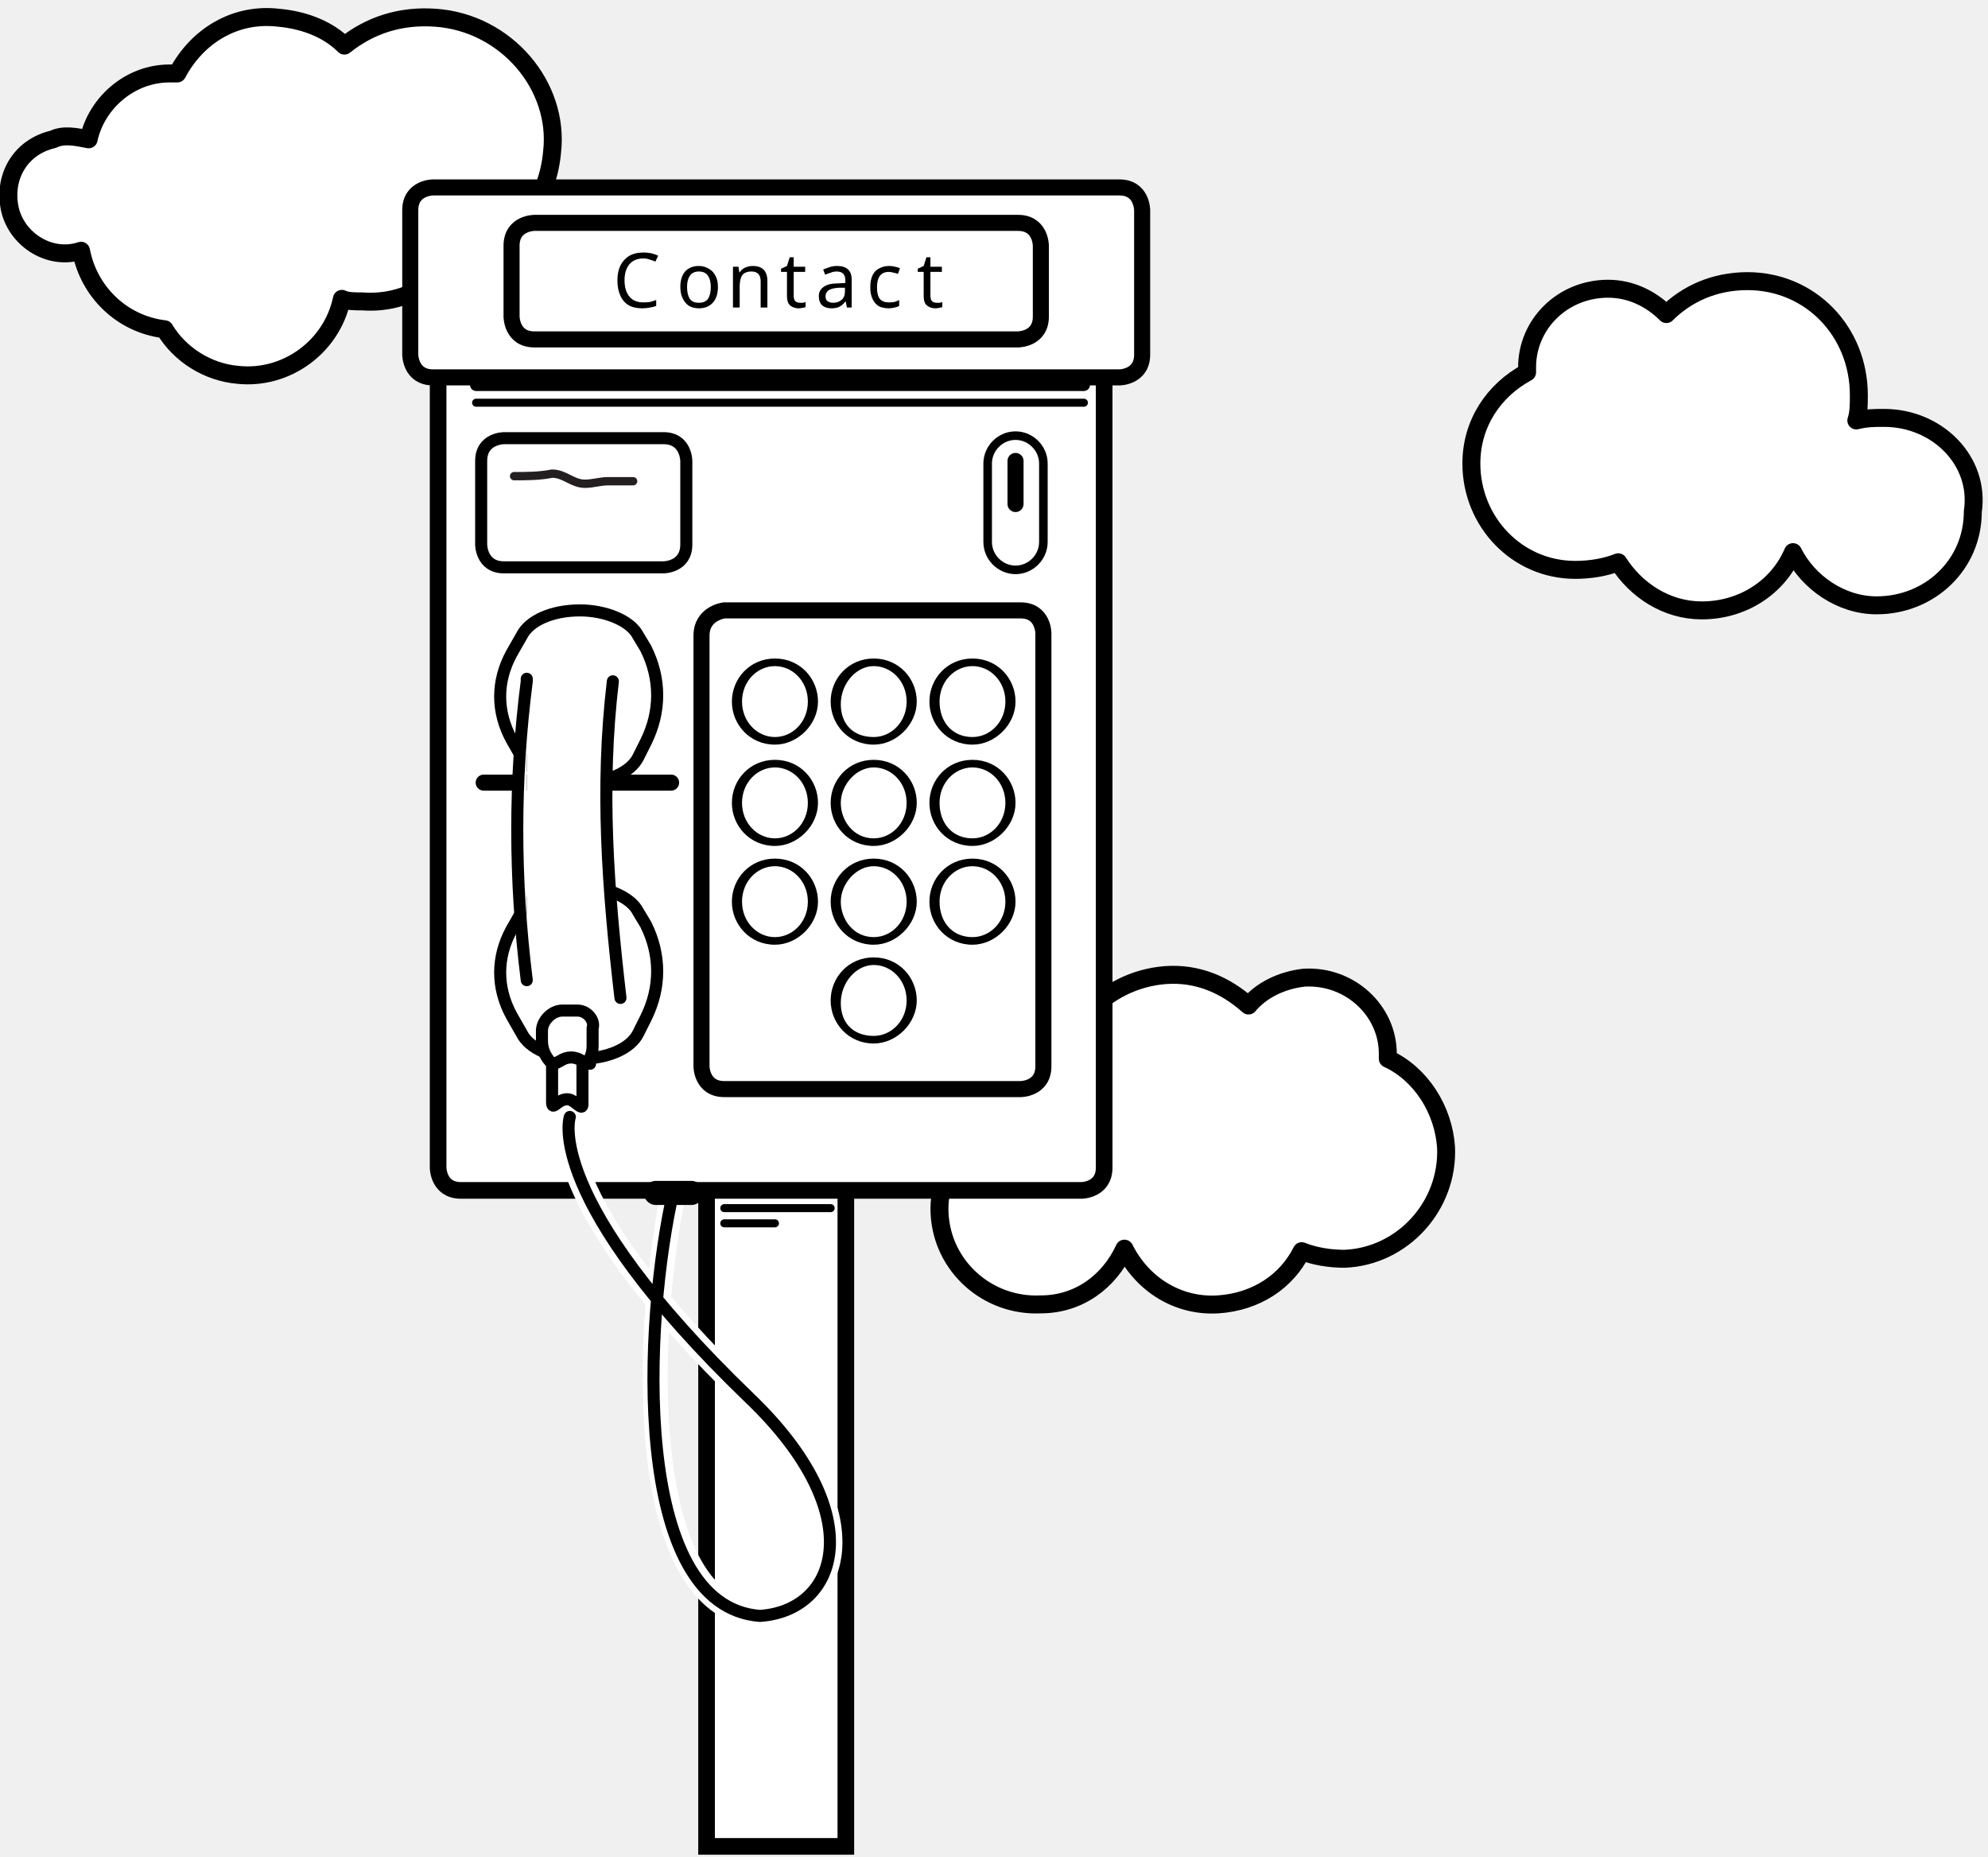
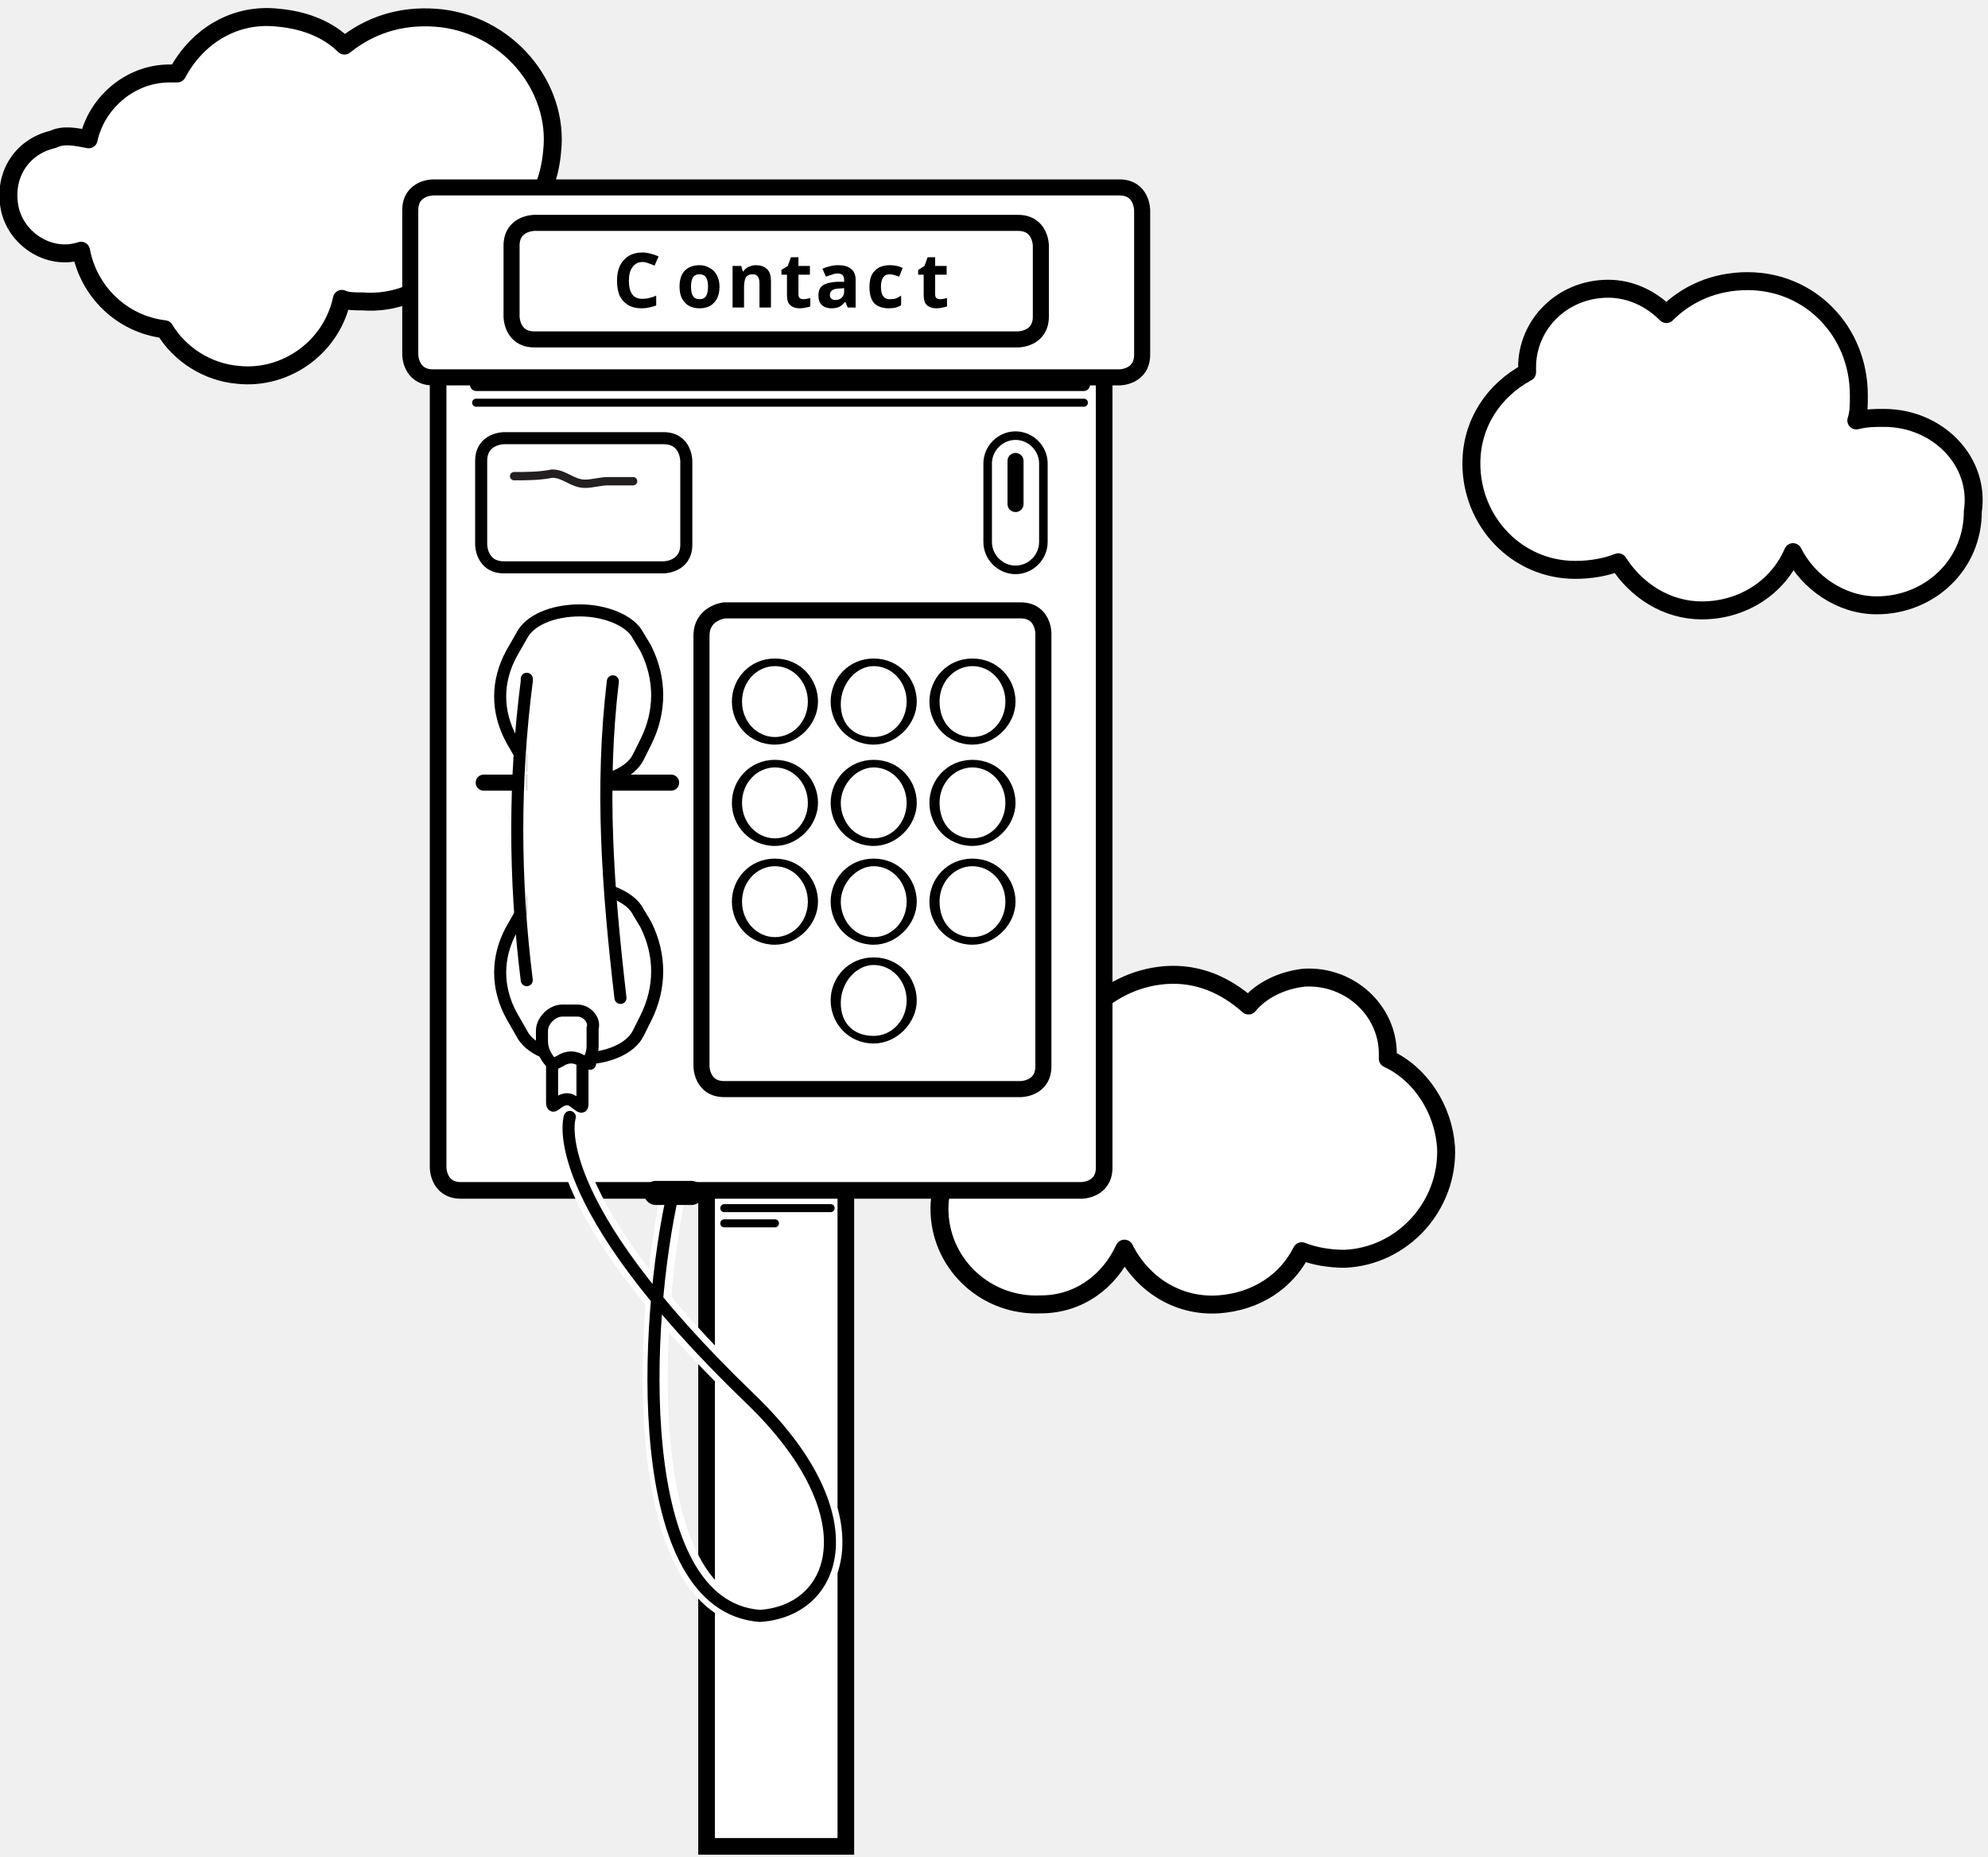
<svg xmlns="http://www.w3.org/2000/svg" xmlns:xlink="http://www.w3.org/1999/xlink" version="1.1" id="Layer_1" x="0px" y="0px" viewBox="0 0 78.5 73.3" style="enable-background:new 0 0 78.5 73.3;" xml:space="preserve">
  <style type="text/css">
- 	
-     @font-face {
-         font-family: 'SuisseIntl-Bold';
-         src: url(SuisseIntl-Bold.otf);
-     }
-    
	.st0{fill:#FFFFFF;stroke:#000000;stroke-width:0.657;}
	.st1{clip-path:url(#SVGID_2_);fill:#FFFFFF;}
	
		.st2{clip-path:url(#SVGID_4_);fill:none;stroke:#000000;stroke-width:0.709;stroke-linecap:round;stroke-linejoin:round;stroke-miterlimit:10;}
	.st3{clip-path:url(#SVGID_6_);fill:#FFFFFF;}
	
		.st4{clip-path:url(#SVGID_8_);fill:none;stroke:#000000;stroke-width:0.709;stroke-linecap:round;stroke-linejoin:round;stroke-miterlimit:10;}
	.st5{clip-path:url(#SVGID_10_);fill:#FFFFFF;}
	
		.st6{clip-path:url(#SVGID_12_);fill:none;stroke:#000000;stroke-width:0.709;stroke-linecap:round;stroke-linejoin:round;stroke-miterlimit:10;}
	.st7{clip-path:url(#SVGID_14_);fill:#FFFFFF;}
	.st8{clip-path:url(#SVGID_16_);fill:none;stroke:#000000;stroke-width:0.657;}
	.st9{fill:none;stroke:#000000;stroke-width:0.476;stroke-linecap:round;}
	.st10{fill:none;stroke:#000000;stroke-width:0.317;stroke-linecap:round;}
	.st11{clip-path:url(#SVGID_18_);fill:none;stroke:#FFFFFF;stroke-width:0.986;stroke-linecap:round;stroke-miterlimit:10;}
	.st12{fill:none;stroke:#000000;stroke-width:0.634;stroke-linecap:round;}
	.st13{clip-path:url(#SVGID_20_);fill:none;stroke:#000000;stroke-width:0.634;}
	.st14{clip-path:url(#SVGID_22_);fill:none;stroke:#000000;stroke-width:0.476;stroke-miterlimit:10;}
	.st15{clip-path:url(#SVGID_24_);fill:#FFFFFF;}
	.st16{clip-path:url(#SVGID_26_);fill:none;stroke:#000000;stroke-width:0.476;stroke-miterlimit:10;}
	.st17{clip-path:url(#SVGID_28_);fill:#FFFFFF;}
	.st18{clip-path:url(#SVGID_30_);fill:#FFFFFF;}
	.st19{clip-path:url(#SVGID_32_);fill:none;stroke:#000000;stroke-width:0.476;stroke-linecap:round;stroke-miterlimit:10;}
	.st20{clip-path:url(#SVGID_34_);fill:none;stroke:#000000;stroke-width:0.476;stroke-linecap:round;stroke-miterlimit:10;}
	.st21{clip-path:url(#SVGID_36_);fill:#FFFFFF;}
	.st22{clip-path:url(#SVGID_38_);fill:none;stroke:#000000;stroke-width:0.476;stroke-linecap:round;stroke-miterlimit:10;}
	.st23{clip-path:url(#SVGID_40_);fill:#FFFFFF;}
	.st24{clip-path:url(#SVGID_42_);fill:none;stroke:#000000;stroke-width:0.476;stroke-linecap:round;stroke-miterlimit:10;}
	.st25{clip-path:url(#SVGID_44_);fill:none;stroke:#000000;stroke-width:0.476;stroke-linecap:round;stroke-miterlimit:10;}
	.st26{clip-path:url(#SVGID_46_);fill:#FFFFFF;}
	.st27{clip-path:url(#SVGID_48_);fill:none;stroke:#000000;stroke-width:0.634;}
	.st28{clip-path:url(#SVGID_50_);fill:#FFFFFF;}
	.st29{clip-path:url(#SVGID_52_);fill:none;stroke:#000000;stroke-width:0.476;}
	.st30{clip-path:url(#SVGID_54_);fill:none;stroke:#000000;stroke-width:0.338;}
	.st31{fill:none;stroke:#000000;stroke-width:0.952;stroke-linecap:round;}
	.st32{clip-path:url(#SVGID_56_);fill:#FFFFFF;}
	.st33{clip-path:url(#SVGID_58_);fill:none;stroke:#000000;stroke-width:0.634;}
	.st34{clip-path:url(#SVGID_60_);fill:none;stroke:#231F20;stroke-width:0.329;stroke-linecap:round;}
- 	.st35{font-family:'SuisseIntl-Bold';}
- 	.st36{font-size:3px;}
- 	.st37{font-size:1px;}
+ 	.st35{font-family:Sans-Serif;}
+ 	.st36{font-size:3px;font-weight:bold;}
+ 	.st37{font-size:1px;font-weight:bold;}
</style>
  <g>
    <rect x="27.9" y="46.6" class="st0" width="5.5" height="26.3" />
    <g>
      <g>
        <g>
          <defs>
            <rect id="SVGID_1_" x="0" y="0.3" width="78.5" height="73.3" />
          </defs>
          <clipPath id="SVGID_2_">
            <use xlink:href="#SVGID_1_" style="overflow:visible;" />
          </clipPath>
          <path class="st1" d="M40.9,44.1c0.4,0,0.7,0,1.1,0.1c-0.1-0.3-0.1-0.6-0.2-1c-0.1-2.5,1.8-4.5,4.2-4.7c1.3-0.1,2.4,0.4,3.3,1.2      c0.5-0.6,1.3-1,2.2-1.1c1.8-0.1,3.3,1.3,3.3,3c0,0.1,0,0.1,0,0.2c1.3,0.6,2.2,2,2.3,3.5c0.1,2.3-1.7,4.3-4,4.4      c-0.6,0-1.2-0.1-1.7-0.3c-0.6,1.2-1.8,2-3.3,2.1c-1.6,0.1-3-0.8-3.7-2.2c-0.6,1.3-1.8,2.2-3.3,2.2c-2.1,0.1-3.9-1.5-4-3.6      S38.8,44.2,40.9,44.1" />
        </g>
        <g>
          <defs>
            <rect id="SVGID_3_" x="0" y="0.3" width="78.5" height="73.3" />
          </defs>
          <clipPath id="SVGID_4_">
            <use xlink:href="#SVGID_3_" style="overflow:visible;" />
          </clipPath>
          <path class="st2" d="M40.9,44.1c0.4,0,0.7,0,1.1,0.1c-0.1-0.3-0.1-0.6-0.2-1c-0.1-2.5,1.8-4.5,4.2-4.7c1.3-0.1,2.4,0.4,3.3,1.2      c0.5-0.6,1.3-1,2.2-1.1c1.8-0.1,3.3,1.3,3.3,3c0,0.1,0,0.1,0,0.2c1.3,0.6,2.2,2,2.3,3.5c0.1,2.3-1.7,4.3-4,4.4      c-0.6,0-1.2-0.1-1.7-0.3c-0.6,1.2-1.8,2-3.3,2.1c-1.6,0.1-3-0.8-3.7-2.2c-0.6,1.3-1.8,2.2-3.3,2.2c-2.1,0.1-3.9-1.5-4-3.6      S38.8,44.2,40.9,44.1z" />
        </g>
        <g>
          <defs>
            <rect id="SVGID_5_" x="0" y="0.3" width="78.5" height="73.3" />
          </defs>
          <clipPath id="SVGID_6_">
            <use xlink:href="#SVGID_5_" style="overflow:visible;" />
          </clipPath>
          <path class="st3" d="M17.2,0.7c-1.4-0.1-2.6,0.3-3.6,1.1c-0.6-0.6-1.5-1-2.6-1.1C9.3,0.5,7.8,1.4,7,2.9c-0.1,0-0.2,0-0.3,0      c-1.6,0-2.9,1.2-3.2,2.6c-0.5-0.1-1-0.2-1.4,0C0.8,5.8,0.1,7,0.4,8.3c0.3,1.2,1.6,2,2.8,1.6l0,0c0.3,1.6,1.6,2.9,3.3,3.1      c0.6,1,1.7,1.7,2.9,1.8c1.9,0.2,3.7-1.1,4.1-3c0.2,0.1,0.5,0.1,0.8,0.1c1.3,0.1,2.5-0.4,3.4-1.4c2.2-0.4,3.9-2.2,4.1-4.5      C22.1,3.4,20,0.9,17.2,0.7" />
        </g>
        <g>
          <defs>
            <rect id="SVGID_7_" x="0" y="0.3" width="78.5" height="73.3" />
          </defs>
          <clipPath id="SVGID_8_">
            <use xlink:href="#SVGID_7_" style="overflow:visible;" />
          </clipPath>
          <path class="st4" d="M17.2,0.7c-1.4-0.1-2.6,0.3-3.6,1.1c-0.6-0.6-1.5-1-2.6-1.1C9.3,0.5,7.8,1.4,7,2.9c-0.1,0-0.2,0-0.3,0      c-1.6,0-2.9,1.2-3.2,2.6c-0.5-0.1-1-0.2-1.4,0C0.8,5.8,0.1,7,0.4,8.3c0.3,1.2,1.6,2,2.8,1.6l0,0c0.3,1.6,1.6,2.9,3.3,3.1      c0.6,1,1.7,1.7,2.9,1.8c1.9,0.2,3.7-1.1,4.1-3c0.2,0.1,0.5,0.1,0.8,0.1c1.3,0.1,2.5-0.4,3.4-1.4c2.2-0.4,3.9-2.2,4.1-4.5      C22.1,3.4,20,0.9,17.2,0.7z" />
        </g>
        <g>
          <defs>
            <rect id="SVGID_9_" x="0" y="0.3" width="78.5" height="73.3" />
          </defs>
          <clipPath id="SVGID_10_">
            <use xlink:href="#SVGID_9_" style="overflow:visible;" />
          </clipPath>
          <path class="st5" d="M74.4,16.5c-0.4,0-0.7,0-1.1,0.1c0.1-0.3,0.1-0.6,0.1-1c0-2.5-1.9-4.5-4.4-4.5c-1.3,0-2.4,0.5-3.2,1.3      c-0.6-0.6-1.4-1-2.3-1c-1.8,0-3.2,1.4-3.2,3.1c0,0.1,0,0.1,0,0.2c-1.3,0.7-2.2,2-2.2,3.6c0,2.3,1.8,4.2,4.1,4.2      c0.6,0,1.2-0.1,1.7-0.3c0.7,1.1,1.9,1.9,3.3,1.9c1.6,0,3-0.9,3.6-2.3c0.6,1.2,1.9,2.1,3.3,2.1c2.1,0,3.8-1.6,3.8-3.7      C78.2,18.2,76.5,16.5,74.4,16.5" />
        </g>
        <g>
          <defs>
            <rect id="SVGID_11_" x="0" y="0.3" width="78.5" height="73.3" />
          </defs>
          <clipPath id="SVGID_12_">
            <use xlink:href="#SVGID_11_" style="overflow:visible;" />
          </clipPath>
          <path class="st6" d="M74.4,16.5c-0.4,0-0.7,0-1.1,0.1c0.1-0.3,0.1-0.6,0.1-1c0-2.5-1.9-4.5-4.4-4.5c-1.3,0-2.4,0.5-3.2,1.3      c-0.6-0.6-1.4-1-2.3-1c-1.8,0-3.2,1.4-3.2,3.1c0,0.1,0,0.1,0,0.2c-1.3,0.7-2.2,2-2.2,3.6c0,2.3,1.8,4.2,4.1,4.2      c0.6,0,1.2-0.1,1.7-0.3c0.7,1.1,1.9,1.9,3.3,1.9c1.6,0,3-0.9,3.6-2.3c0.6,1.2,1.9,2.1,3.3,2.1c2.1,0,3.8-1.6,3.8-3.7      C78.2,18.2,76.5,16.5,74.4,16.5z" />
        </g>
        <g>
          <defs>
            <rect id="SVGID_13_" x="0" y="0.3" width="78.5" height="73.3" />
          </defs>
          <clipPath id="SVGID_14_">
            <use xlink:href="#SVGID_13_" style="overflow:visible;" />
          </clipPath>
          <path class="st7" d="M18.2,7.7c0,0-0.9,0-0.9,0.9v37.5c0,0,0,0.9,0.9,0.9h24.5c0,0,0.9,0,0.9-0.9V8.6c0,0,0-0.9-0.9-0.9H18.2z" />
        </g>
        <g>
          <defs>
            <rect id="SVGID_15_" x="0" y="0.3" width="78.5" height="73.3" />
          </defs>
          <clipPath id="SVGID_16_">
            <use xlink:href="#SVGID_15_" style="overflow:visible;" />
          </clipPath>
          <path class="st8" d="M18.2,7.7c0,0-0.9,0-0.9,0.9v37.5c0,0,0,0.9,0.9,0.9h24.5c0,0,0.9,0,0.9-0.9V8.6c0,0,0-0.9-0.9-0.9H18.2z" />
        </g>
      </g>
      <line class="st9" x1="42.8" y1="47" x2="18.8" y2="47" />
      <line class="st10" x1="32.8" y1="47.7" x2="28.6" y2="47.7" />
      <line class="st10" x1="30.6" y1="48.3" x2="28.6" y2="48.3" />
      <g>
        <g>
          <defs>
            <rect id="SVGID_17_" x="0.2" width="78.5" height="73.3" />
          </defs>
          <clipPath id="SVGID_18_">
            <use xlink:href="#SVGID_17_" style="overflow:visible;" />
          </clipPath>
          <path class="st11" d="M22.5,44.1c0,0-1.1,3.2,7.1,11.1c4.8,4.6,3.5,8.4,0.4,8.6c-5.1-0.4-4.5-12-3.3-17.2" />
        </g>
      </g>
      <line class="st12" x1="26.5" y1="30.9" x2="19.1" y2="30.9" />
      <g>
        <g>
          <defs>
            <rect id="SVGID_19_" x="0.2" width="78.5" height="73.3" />
          </defs>
          <clipPath id="SVGID_20_">
            <use xlink:href="#SVGID_19_" style="overflow:visible;" />
          </clipPath>
          <path class="st13" d="M28.6,24.1c0,0-0.9,0.1-0.9,1v17c0,0,0,0.9,0.9,0.9h11.7c0,0,0.9,0,0.9-0.9V25c0,0,0-0.9-0.9-0.9H28.6      L28.6,24.1z" />
        </g>
      </g>
      <g>
        <path d="M30.6,26c1,0,1.7,0.8,1.7,1.7s-0.8,1.7-1.7,1.7c-1,0-1.7-0.8-1.7-1.7S29.6,26,30.6,26z M30.6,29.1c0.7,0,1.3-0.6,1.3-1.4     s-0.6-1.4-1.3-1.4s-1.3,0.6-1.3,1.4S29.9,29.1,30.6,29.1z" />
        <path d="M34.5,26c1,0,1.7,0.8,1.7,1.7s-0.8,1.7-1.7,1.7c-1,0-1.7-0.8-1.7-1.7S33.5,26,34.5,26z M34.5,29.1c0.7,0,1.3-0.6,1.3-1.4     s-0.6-1.4-1.3-1.4s-1.3,0.7-1.3,1.5S33.7,29.1,34.5,29.1z" />
      </g>
      <g>
        <path d="M38.4,26c1,0,1.7,0.8,1.7,1.7s-0.8,1.7-1.7,1.7c-1,0-1.7-0.8-1.7-1.7S37.4,26,38.4,26z M38.4,29.1c0.7,0,1.3-0.6,1.3-1.4     s-0.6-1.4-1.3-1.4s-1.3,0.6-1.3,1.4S37.6,29.1,38.4,29.1z" />
      </g>
      <g>
        <path d="M30.6,30c1,0,1.7,0.8,1.7,1.7s-0.8,1.7-1.7,1.7c-1,0-1.7-0.8-1.7-1.7S29.6,30,30.6,30z M30.6,33.1c0.7,0,1.3-0.6,1.3-1.4     s-0.6-1.4-1.3-1.4s-1.3,0.6-1.3,1.4C29.3,32.5,29.9,33.1,30.6,33.1z" />
        <path d="M34.5,30c1,0,1.7,0.8,1.7,1.7s-0.8,1.7-1.7,1.7c-1,0-1.7-0.8-1.7-1.7S33.5,30,34.5,30z M34.5,33.1c0.7,0,1.3-0.6,1.3-1.4     s-0.6-1.4-1.3-1.4s-1.3,0.7-1.3,1.4S33.7,33.1,34.5,33.1z" />
        <path d="M38.4,30c1,0,1.7,0.8,1.7,1.7s-0.8,1.7-1.7,1.7c-1,0-1.7-0.8-1.7-1.7S37.4,30,38.4,30z M38.4,33.1c0.7,0,1.3-0.6,1.3-1.4     s-0.6-1.4-1.3-1.4s-1.3,0.6-1.3,1.4C37.1,32.5,37.6,33.1,38.4,33.1z" />
      </g>
      <g>
        <path d="M30.6,33.9c1,0,1.7,0.8,1.7,1.7s-0.8,1.7-1.7,1.7c-1,0-1.7-0.8-1.7-1.7S29.6,33.9,30.6,33.9z M30.6,37     c0.7,0,1.3-0.6,1.3-1.4s-0.6-1.4-1.3-1.4s-1.3,0.6-1.3,1.4S29.9,37,30.6,37z" />
        <path d="M34.5,33.9c1,0,1.7,0.8,1.7,1.7s-0.8,1.7-1.7,1.7c-1,0-1.7-0.8-1.7-1.7S33.5,33.9,34.5,33.9z M34.5,37     c0.7,0,1.3-0.6,1.3-1.4s-0.6-1.4-1.3-1.4s-1.3,0.7-1.3,1.4S33.7,37,34.5,37z" />
        <path d="M38.4,33.9c1,0,1.7,0.8,1.7,1.7s-0.8,1.7-1.7,1.7c-1,0-1.7-0.8-1.7-1.7S37.4,33.9,38.4,33.9z M38.4,37     c0.7,0,1.3-0.6,1.3-1.4s-0.6-1.4-1.3-1.4s-1.3,0.6-1.3,1.4S37.6,37,38.4,37z" />
      </g>
      <g>
        <path d="M34.5,37.8c1,0,1.7,0.8,1.7,1.7s-0.8,1.7-1.7,1.7c-1,0-1.7-0.8-1.7-1.7S33.5,37.8,34.5,37.8z M34.5,40.9     c0.7,0,1.3-0.6,1.3-1.4s-0.6-1.4-1.3-1.4s-1.3,0.7-1.3,1.5S33.7,40.9,34.5,40.9z" />
      </g>
      <g>
        <g>
          <defs>
            <rect id="SVGID_21_" x="0.2" width="78.5" height="73.3" />
          </defs>
          <clipPath id="SVGID_22_">
            <use xlink:href="#SVGID_21_" style="overflow:visible;" />
          </clipPath>
          <path class="st14" d="M20.6,40.8l-0.4-0.7c-0.6-1.1-0.6-2.3,0-3.4l0.4-0.7c0.3-0.6,1.2-1,2.3-1c1,0,2,0.4,2.3,1l0.3,0.5      c0.6,1.2,0.6,2.5,0,3.7l-0.3,0.6c-0.3,0.6-1.2,1-2.3,1C21.8,41.8,20.9,41.4,20.6,40.8z" />
        </g>
        <g>
          <defs>
            <rect id="SVGID_23_" x="0.2" width="78.5" height="73.3" />
          </defs>
          <clipPath id="SVGID_24_">
            <use xlink:href="#SVGID_23_" style="overflow:visible;" />
          </clipPath>
          <path class="st15" d="M20.6,29.9l-0.4-0.7c-0.6-1.1-0.6-2.3,0-3.4l0.4-0.7c0.3-0.6,1.2-1,2.3-1c1,0,2,0.4,2.3,1l0.3,0.5      c0.6,1.2,0.6,2.5,0,3.7l-0.3,0.6c-0.3,0.6-1.2,1-2.3,1C21.8,30.9,20.9,30.4,20.6,29.9" />
        </g>
        <g>
          <defs>
            <rect id="SVGID_25_" x="0.2" width="78.5" height="73.3" />
          </defs>
          <clipPath id="SVGID_26_">
            <use xlink:href="#SVGID_25_" style="overflow:visible;" />
          </clipPath>
          <path class="st16" d="M20.6,29.9l-0.4-0.7c-0.6-1.1-0.6-2.3,0-3.4l0.4-0.7c0.3-0.6,1.2-1,2.3-1c1,0,2,0.4,2.3,1l0.3,0.5      c0.6,1.2,0.6,2.5,0,3.7l-0.3,0.6c-0.3,0.6-1.2,1-2.3,1C21.8,30.9,20.9,30.4,20.6,29.9z" />
        </g>
        <g>
          <defs>
            <rect id="SVGID_27_" x="0.2" width="78.5" height="73.3" />
          </defs>
          <clipPath id="SVGID_28_">
            <use xlink:href="#SVGID_27_" style="overflow:visible;" />
          </clipPath>
          <path class="st17" d="M24.1,26.4v12.9c0,0.4-0.2,0.7-0.5,0.7h-2.3c-0.3,0-0.5-0.3-0.5-0.7V26.4" />
        </g>
        <g>
          <defs>
            <rect id="SVGID_29_" x="0.2" width="78.5" height="73.3" />
          </defs>
          <clipPath id="SVGID_30_">
            <use xlink:href="#SVGID_29_" style="overflow:visible;" />
          </clipPath>
          <path class="st18" d="M20.8,38.7L20.8,38.7c-0.5-4-0.5-7.9,0-11.8v-0.1" />
        </g>
        <g>
          <defs>
            <rect id="SVGID_31_" x="0.2" width="78.5" height="73.3" />
          </defs>
          <clipPath id="SVGID_32_">
            <use xlink:href="#SVGID_31_" style="overflow:visible;" />
          </clipPath>
          <path class="st19" d="M20.8,38.7L20.8,38.7c-0.5-4-0.5-7.9,0-11.8v-0.1" />
        </g>
        <g>
          <defs>
            <rect id="SVGID_33_" x="0.2" width="78.5" height="73.3" />
          </defs>
          <clipPath id="SVGID_34_">
            <use xlink:href="#SVGID_33_" style="overflow:visible;" />
          </clipPath>
          <path class="st20" d="M24.5,39.4L24.5,39.4c-0.5-4.3-0.8-8.3-0.3-12.5" />
        </g>
        <g>
          <defs>
            <rect id="SVGID_35_" x="0.2" width="78.5" height="73.3" />
          </defs>
          <clipPath id="SVGID_36_">
            <use xlink:href="#SVGID_35_" style="overflow:visible;" />
          </clipPath>
          <path class="st21" d="M22.8,39.9h-0.6c-0.4,0-0.8,0.4-0.8,0.8v0.4c0,0.4,0.2,0.7,0.4,0.9v1.5c0,0.4,0.2-0.1,0.6-0.1      c0.3,0,0.6,0.5,0.6,0.2v-1.5c0.3-0.2,0.4-0.5,0.4-0.8v-0.7C23.5,40.3,23.2,39.9,22.8,39.9" />
        </g>
        <g>
          <defs>
            <rect id="SVGID_37_" x="0.2" width="78.5" height="73.3" />
          </defs>
          <clipPath id="SVGID_38_">
            <use xlink:href="#SVGID_37_" style="overflow:visible;" />
          </clipPath>
          <path class="st22" d="M22.8,39.9h-0.6c-0.4,0-0.8,0.4-0.8,0.8v0.4c0,0.4,0.2,0.7,0.4,0.9v1.5c0,0.4,0.2-0.1,0.6-0.1      c0.3,0,0.6,0.5,0.6,0.2v-1.5c0.3-0.2,0.4-0.5,0.4-0.8v-0.7C23.5,40.3,23.2,39.9,22.8,39.9z" />
        </g>
        <g>
          <defs>
            <rect id="SVGID_39_" x="0.2" width="78.5" height="73.3" />
          </defs>
          <clipPath id="SVGID_40_">
            <use xlink:href="#SVGID_39_" style="overflow:visible;" />
          </clipPath>
          <path class="st23" d="M21.9,42l0.2-0.1c0.3-0.2,0.6-0.2,0.9,0l0.3,0.1" />
        </g>
        <g>
          <defs>
            <rect id="SVGID_41_" x="0.2" width="78.5" height="73.3" />
          </defs>
          <clipPath id="SVGID_42_">
            <use xlink:href="#SVGID_41_" style="overflow:visible;" />
          </clipPath>
          <path class="st24" d="M21.9,42l0.2-0.1c0.3-0.2,0.6-0.2,0.9,0l0.3,0.1" />
        </g>
        <g>
          <defs>
            <rect id="SVGID_43_" x="0.2" width="78.5" height="73.3" />
          </defs>
          <clipPath id="SVGID_44_">
            <use xlink:href="#SVGID_43_" style="overflow:visible;" />
          </clipPath>
          <path class="st25" d="M22.5,44.1c0,0-1.1,3.2,7.1,11.1c4.8,4.6,3.5,8.4,0.4,8.6c-5.1-0.4-4.6-11.6-3.4-16.8" />
        </g>
        <g>
          <defs>
            <rect id="SVGID_45_" x="0.2" width="78.5" height="73.3" />
          </defs>
          <clipPath id="SVGID_46_">
            <use xlink:href="#SVGID_45_" style="overflow:visible;" />
          </clipPath>
          <path class="st26" d="M17.1,7.4c0,0-0.9,0-0.9,0.9V14c0,0,0,0.9,0.9,0.9h27.1c0,0,0.9,0,0.9-0.9V8.3c0,0,0-0.9-0.9-0.9H17.1z" />
        </g>
        <g>
          <defs>
            <rect id="SVGID_47_" x="0.2" width="78.5" height="73.3" />
          </defs>
          <clipPath id="SVGID_48_">
            <use xlink:href="#SVGID_47_" style="overflow:visible;" />
          </clipPath>
          <path class="st27" d="M17.1,7.4c0,0-0.9,0-0.9,0.9V14c0,0,0,0.9,0.9,0.9h27.1c0,0,0.9,0,0.9-0.9V8.3c0,0,0-0.9-0.9-0.9H17.1z" />
        </g>
        <g>
          <defs>
            <rect id="SVGID_49_" x="0.2" width="78.5" height="73.3" />
          </defs>
          <clipPath id="SVGID_50_">
            <use xlink:href="#SVGID_49_" style="overflow:visible;" />
          </clipPath>
          <path class="st28" d="M19.9,17.3c0,0-0.9,0-0.9,0.9v3.3c0,0,0,0.9,0.9,0.9h6.3c0,0,0.9,0,0.9-0.9v-3.3c0,0,0-0.9-0.9-0.9H19.9z" />
        </g>
        <g>
          <defs>
            <rect id="SVGID_51_" x="0.2" width="78.5" height="73.3" />
          </defs>
          <clipPath id="SVGID_52_">
            <use xlink:href="#SVGID_51_" style="overflow:visible;" />
          </clipPath>
          <path class="st29" d="M19.9,17.3c0,0-0.9,0-0.9,0.9v3.3c0,0,0,0.9,0.9,0.9h6.3c0,0,0.9,0,0.9-0.9v-3.3c0,0,0-0.9-0.9-0.9H19.9z" />
        </g>
      </g>
      <line class="st9" x1="42.8" y1="15.2" x2="18.8" y2="15.2" />
      <line class="st10" x1="42.8" y1="15.9" x2="18.8" y2="15.9" />
      <g>
        <g>
          <defs>
            <rect id="SVGID_53_" x="0.2" width="78.5" height="73.3" />
          </defs>
          <clipPath id="SVGID_54_">
            <use xlink:href="#SVGID_53_" style="overflow:visible;" />
          </clipPath>
          <path class="st30" d="M41.2,21.4v-3.1c0-0.6-0.5-1.1-1.1-1.1S39,17.7,39,18.3v3.1c0,0.6,0.5,1.1,1.1,1.1S41.2,22,41.2,21.4z" />
        </g>
      </g>
      <line class="st12" x1="40.1" y1="18.2" x2="40.1" y2="19.9" />
      <line class="st31" x1="25.9" y1="47.1" x2="27.3" y2="47.1" />
      <g>
        <g>
          <defs>
            <rect id="SVGID_55_" x="0.2" width="78.5" height="73.3" />
          </defs>
          <clipPath id="SVGID_56_">
            <use xlink:href="#SVGID_55_" style="overflow:visible;" />
          </clipPath>
          <path class="st32" d="M21.1,8.8c0,0-0.9,0-0.9,0.9v2.8c0,0,0,0.9,0.9,0.9h19.1c0,0,0.9,0,0.9-0.9V9.7c0,0,0-0.9-0.9-0.9H21.1z" />
        </g>
        <g>
          <defs>
            <rect id="SVGID_57_" x="0.2" width="78.5" height="73.3" />
          </defs>
          <clipPath id="SVGID_58_">
            <use xlink:href="#SVGID_57_" style="overflow:visible;" />
          </clipPath>
          <path class="st33" d="M21.1,8.8c0,0-0.9,0-0.9,0.9v2.8c0,0,0,0.9,0.9,0.9h19.1c0,0,0.9,0,0.9-0.9V9.7c0,0,0-0.9-0.9-0.9H21.1z" />
        </g>
      </g>
      <g>
        <g>
          <defs>
            <rect id="SVGID_59_" x="0.2" width="78.5" height="73.3" />
          </defs>
          <clipPath id="SVGID_60_">
            <use xlink:href="#SVGID_59_" style="overflow:visible;" />
          </clipPath>
          <path class="st34" d="M20.3,18.8c0.5,0,1,0,1.5-0.1c0.5,0,0.8,0.4,1.3,0.4c0.3,0,0.6-0.1,0.9-0.1s0.7,0,1,0" />
        </g>
      </g>
    </g>
    <text transform="matrix(1 0 0 1 24.1923 12.1416)">
      <tspan x="0" y="0" class="st35 st36">C</tspan>
      <tspan x="2.2" y="0" class="st35 st37"> </tspan>
      <tspan x="2.5" y="0" class="st35 st36">o</tspan>
      <tspan x="4.3" y="0" class="st35 st37"> </tspan>
      <tspan x="4.5" y="0" class="st35 st36">n</tspan>
      <tspan x="6.4" y="0" class="st35 st37"> </tspan>
      <tspan x="6.6" y="0" class="st35 st36">t</tspan>
      <tspan x="7.8" y="0" class="st35 st37"> </tspan>
      <tspan x="8" y="0" class="st35 st36">a</tspan>
      <tspan x="9.8" y="0" class="st35 st37"> </tspan>
      <tspan x="10" y="0" class="st35 st36">c</tspan>
      <tspan x="11.8" y="0" class="st35 st37"> </tspan>
      <tspan x="12" y="0" class="st35 st36">t</tspan>
    </text>
  </g>
</svg>
